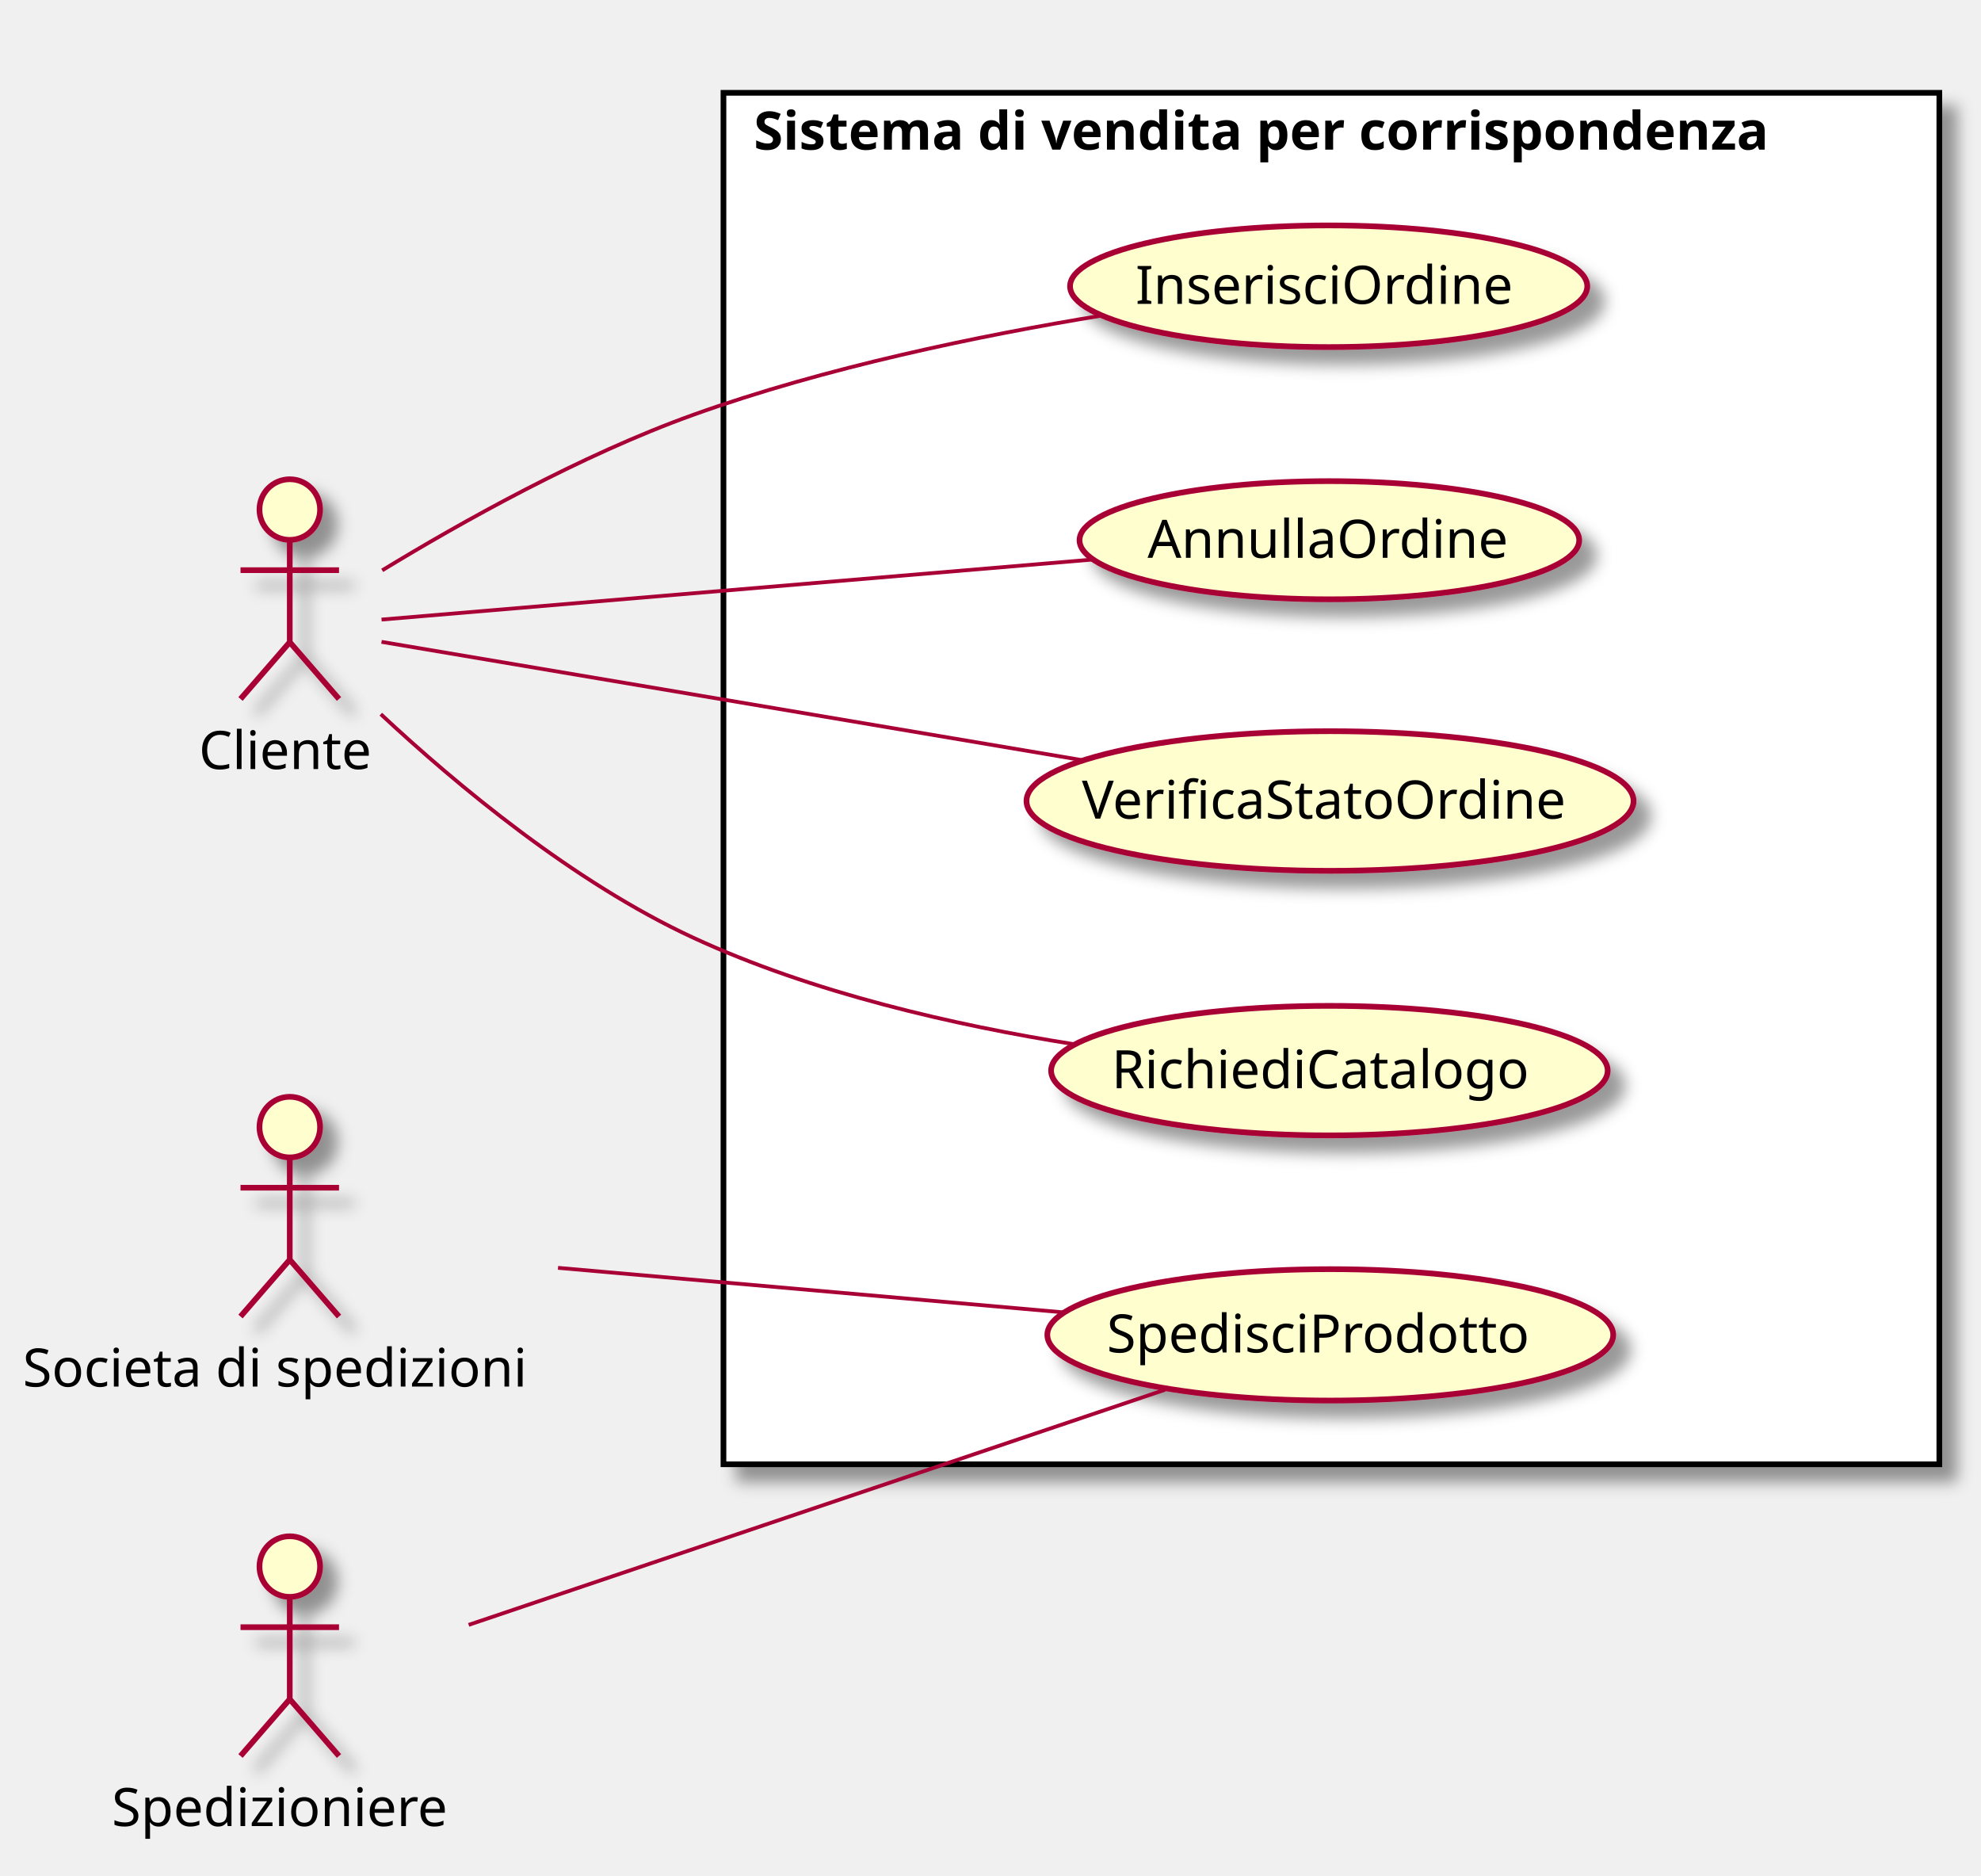
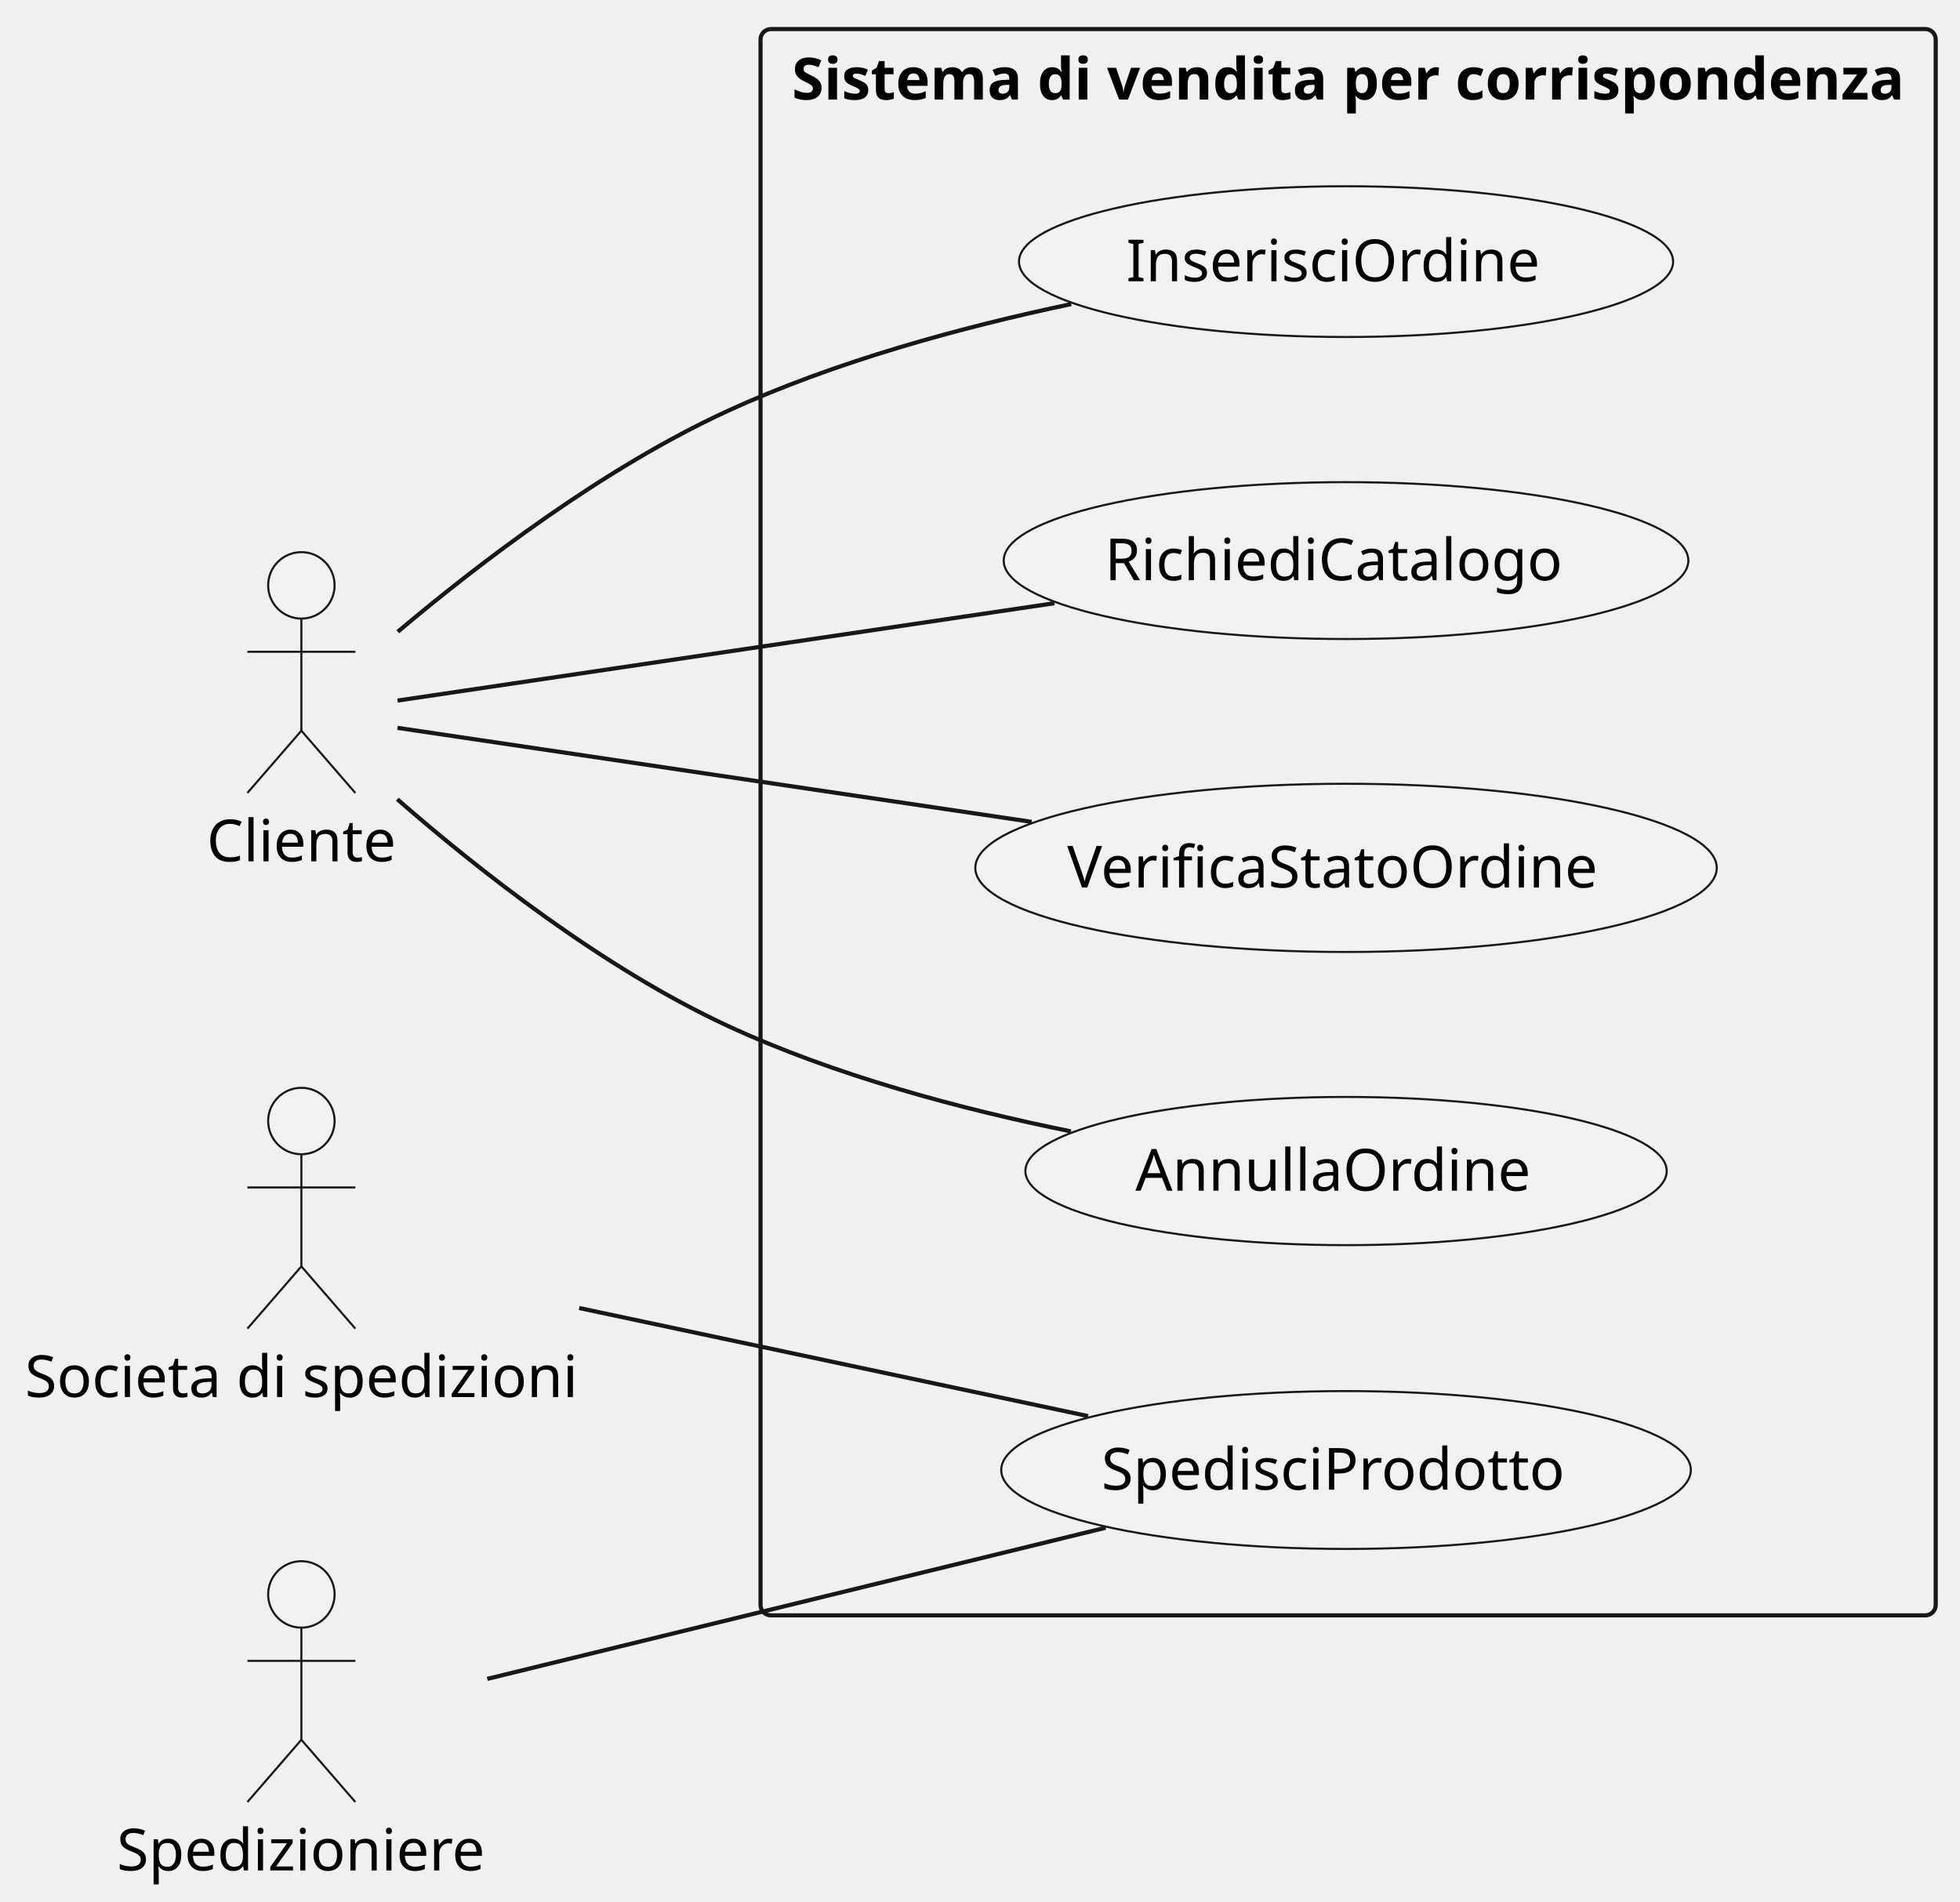
- <svg xmlns="http://www.w3.org/2000/svg" contentScriptType="application/ecmascript" contentStyleType="text/css" height="495px" preserveAspectRatio="none" style="width:523px;height:495px;" version="1.1" viewBox="0 0 523 495" width="523px" zoomAndPan="magnify">
-   <defs>
-     <filter height="300%" id="fns0ro0z3ele0" width="300%" x="-1" y="-1">
-       <feGaussianBlur result="blurOut" stdDeviation="2.0" />
-       <feColorMatrix in="blurOut" result="blurOut2" type="matrix" values="0 0 0 0 0 0 0 0 0 0 0 0 0 0 0 0 0 0 .4 0" />
-       <feOffset dx="4.0" dy="4.0" in="blurOut2" result="blurOut3" />
-       <feBlend in="SourceGraphic" in2="blurOut3" mode="normal" />
-     </filter>
-   </defs>
+ <svg xmlns="http://www.w3.org/2000/svg" contentStyleType="text/css" data-diagram-type="DESCRIPTION" height="458px" preserveAspectRatio="none" style="width:472px;height:458px;background:#FFFFFF;" version="1.1" viewBox="0 0 472 458" width="472px" zoomAndPan="magnify">
+   <defs />
  <g>
-     <rect fill="#FFFFFF" filter="url(#fns0ro0z3ele0)" height="362" style="stroke: #000000; stroke-width: 1.5;" width="321" x="191" y="24.5" />
-     <text fill="#000000" font-family="sans-serif" font-size="14" font-weight="bold" lengthAdjust="spacingAndGlyphs" textLength="305" x="199" y="39.495">Sistema di vendita per corrispondenza</text>
-     <ellipse cx="350.776" cy="75.555" fill="#FEFECE" filter="url(#fns0ro0z3ele0)" rx="68.276" ry="16.055" style="stroke: #A80036; stroke-width: 1.5;" />
-     <text fill="#000000" font-family="sans-serif" font-size="14" lengthAdjust="spacingAndGlyphs" textLength="102" x="299.776" y="80.204">InserisciOrdine</text>
-     <ellipse cx="350.96" cy="142.592" fill="#FEFECE" filter="url(#fns0ro0z3ele0)" rx="65.96" ry="15.592" style="stroke: #A80036; stroke-width: 1.5;" />
-     <text fill="#000000" font-family="sans-serif" font-size="14" lengthAdjust="spacingAndGlyphs" textLength="96" x="302.96" y="147.24">AnnullaOrdine</text>
-     <ellipse cx="351.137" cy="211.428" fill="#FEFECE" filter="url(#fns0ro0z3ele0)" rx="80.137" ry="18.427" style="stroke: #A80036; stroke-width: 1.5;" />
-     <text fill="#000000" font-family="sans-serif" font-size="14" lengthAdjust="spacingAndGlyphs" textLength="131" x="285.637" y="216.076">VerificaStatoOrdine</text>
-     <ellipse cx="350.971" cy="282.594" fill="#FEFECE" filter="url(#fns0ro0z3ele0)" rx="73.471" ry="17.094" style="stroke: #A80036; stroke-width: 1.5;" />
-     <text fill="#000000" font-family="sans-serif" font-size="14" lengthAdjust="spacingAndGlyphs" textLength="115" x="293.471" y="287.243">RichiediCatalogo</text>
-     <ellipse cx="351.2" cy="352.34" fill="#FEFECE" filter="url(#fns0ro0z3ele0)" rx="74.7" ry="17.34" style="stroke: #A80036; stroke-width: 1.5;" />
-     <text fill="#000000" font-family="sans-serif" font-size="14" lengthAdjust="spacingAndGlyphs" textLength="118" x="292.2" y="356.988">SpedisciProdotto</text>
-     <ellipse cx="76.5" cy="134.5" fill="#FEFECE" filter="url(#fns0ro0z3ele0)" rx="8" ry="8" style="stroke: #A80036; stroke-width: 1.5;" />
-     <path d="M76.5,142.5 L76.5,169.5 M63.5,150.5 L89.5,150.5 M76.5,169.5 L63.5,184.5 M76.5,169.5 L89.5,184.5 " fill="none" filter="url(#fns0ro0z3ele0)" style="stroke: #A80036; stroke-width: 1.5;" />
-     <text fill="#000000" font-family="sans-serif" font-size="14" lengthAdjust="spacingAndGlyphs" textLength="48" x="52.5" y="202.995">Cliente</text>
-     <ellipse cx="76.5" cy="297.5" fill="#FEFECE" filter="url(#fns0ro0z3ele0)" rx="8" ry="8" style="stroke: #A80036; stroke-width: 1.5;" />
-     <path d="M76.5,305.5 L76.5,332.5 M63.5,313.5 L89.5,313.5 M76.5,332.5 L63.5,347.5 M76.5,332.5 L89.5,347.5 " fill="none" filter="url(#fns0ro0z3ele0)" style="stroke: #A80036; stroke-width: 1.5;" />
-     <text fill="#000000" font-family="sans-serif" font-size="14" lengthAdjust="spacingAndGlyphs" textLength="141" x="6" y="365.995">Societa di spedizioni</text>
-     <ellipse cx="76.5" cy="413.5" fill="#FEFECE" filter="url(#fns0ro0z3ele0)" rx="8" ry="8" style="stroke: #A80036; stroke-width: 1.5;" />
-     <path d="M76.5,421.5 L76.5,448.5 M63.5,429.5 L89.5,429.5 M76.5,448.5 L63.5,463.5 M76.5,448.5 L89.5,463.5 " fill="none" filter="url(#fns0ro0z3ele0)" style="stroke: #A80036; stroke-width: 1.5;" />
-     <text fill="#000000" font-family="sans-serif" font-size="14" lengthAdjust="spacingAndGlyphs" textLength="94" x="29.5" y="481.995">Spedizioniere</text>
-     <path d="M100.9,150.55 C121.7,137.89 153.33,120.14 183,109.5 C217.81,97.01 258.44,88.61 290.91,83.29 " fill="none" id="Cliente-InserisciOrdine" style="stroke: #A80036; stroke-width: 1.0;" />
-     <path d="M100.73,163.54 C141.92,160.06 228.99,152.71 288.51,147.69 " fill="none" id="Cliente-AnnullaOrdine" style="stroke: #A80036; stroke-width: 1.0;" />
-     <path d="M100.73,169.42 C141.34,176.28 226.55,190.66 285.98,200.69 " fill="none" id="Cliente-VerificaStatoOrdine" style="stroke: #A80036; stroke-width: 1.0;" />
-     <path d="M100.54,188.51 C120.63,207.24 151.42,232.88 183,247.5 C214.45,262.06 252.04,270.63 283.58,275.63 " fill="none" id="Cliente-RichiediCatalogo" style="stroke: #A80036; stroke-width: 1.0;" />
-     <path d="M147.32,334.65 C188.32,338.26 239.95,342.81 280.83,346.41 " fill="none" id="SS-SpedisciProdotto" style="stroke: #A80036; stroke-width: 1.0;" />
-     <path d="M123.73,428.89 C175.2,411.51 257.71,383.66 307.59,366.82 " fill="none" id="SP-SpedisciProdotto" style="stroke: #A80036; stroke-width: 1.0;" />
+     <g class="cluster" data-entity="Sistema di vendita per corrispondenza" data-source-line="17" data-uid="ent0005" id="cluster_Sistema di vendita per corrispondenza">
+       <rect fill="none" height="382" rx="2.5" ry="2.5" style="stroke:#181818;stroke-width:1;" width="283" x="183.15" y="7" />
+       <text fill="#000000" font-family="sans-serif" font-size="14" font-weight="bold" lengthAdjust="spacing" textLength="267.931" x="190.685" y="23.966">Sistema di vendita per corrispondenza</text>
+     </g>
+     <g class="entity" data-entity="InserisciOrdine" data-source-line="18" data-uid="ent0006" id="entity_InserisciOrdine">
+       <ellipse cx="324.15" cy="63.002" fill="#F1F1F1" rx="78.76" ry="18.152" style="stroke:#181818;stroke-width:0.5;" />
+       <text fill="#000000" font-family="sans-serif" font-size="14" lengthAdjust="spacing" textLength="99.918" x="271.191" y="67.735">InserisciOrdine</text>
+     </g>
+     <g class="entity" data-entity="AnnullaOrdine" data-source-line="19" data-uid="ent0007" id="entity_AnnullaOrdine">
+       <ellipse cx="324.151" cy="282.004" fill="#F1F1F1" rx="77.221" ry="17.844" style="stroke:#181818;stroke-width:0.5;" />
+       <text fill="#000000" font-family="sans-serif" font-size="14" lengthAdjust="spacing" textLength="95.466" x="273.418" y="286.737">AnnullaOrdine</text>
+     </g>
+     <g class="entity" data-entity="VerificaStatoOrdine" data-source-line="20" data-uid="ent0008" id="entity_VerificaStatoOrdine">
+       <ellipse cx="324.147" cy="208.995" fill="#F1F1F1" rx="89.277" ry="20.255" style="stroke:#181818;stroke-width:0.5;" />
+       <text fill="#000000" font-family="sans-serif" font-size="14" lengthAdjust="spacing" textLength="128.296" x="256.999" y="213.728">VerificaStatoOrdine</text>
+     </g>
+     <g class="entity" data-entity="RichiediCatalogo" data-source-line="21" data-uid="ent0009" id="entity_RichiediCatalogo">
+       <ellipse cx="324.146" cy="134.997" fill="#F1F1F1" rx="82.436" ry="18.887" style="stroke:#181818;stroke-width:0.5;" />
+       <text fill="#000000" font-family="sans-serif" font-size="14" lengthAdjust="spacing" textLength="110.194" x="266.05" y="139.73">RichiediCatalogo</text>
+     </g>
+     <g class="entity" data-entity="SpedisciProdotto" data-source-line="23" data-uid="ent0010" id="entity_SpedisciProdotto">
+       <ellipse cx="324.147" cy="353.998" fill="#F1F1F1" rx="83.037" ry="19.008" style="stroke:#181818;stroke-width:0.5;" />
+       <text fill="#000000" font-family="sans-serif" font-size="14" lengthAdjust="spacing" textLength="111.832" x="265.231" y="358.73">SpedisciProdotto</text>
+     </g>
+     <g class="entity" data-entity="Cliente" data-source-line="13" data-uid="ent0002" id="entity_Cliente">
+       <ellipse cx="72.575" cy="140.96" fill="#F1F1F1" rx="8" ry="8" style="stroke:#181818;stroke-width:0.5;" />
+       <path d="M72.575,148.96 L72.575,175.96 M59.575,156.96 L85.575,156.96 M72.575,175.96 L59.575,190.96 M72.575,175.96 L85.575,190.96" fill="none" style="stroke:#181818;stroke-width:0.5;" />
+       <text fill="#000000" font-family="sans-serif" font-size="14" lengthAdjust="spacing" textLength="45.57" x="49.79" y="207.426">Cliente</text>
+     </g>
+     <g class="entity" data-entity="SS" data-source-line="14" data-uid="ent0003" id="entity_SS">
+       <ellipse cx="72.577" cy="269.96" fill="#F1F1F1" rx="8" ry="8" style="stroke:#181818;stroke-width:0.5;" />
+       <path d="M72.577,277.96 L72.577,304.96 M59.577,285.96 L85.577,285.96 M72.577,304.96 L59.577,319.96 M72.577,304.96 L85.577,319.96" fill="none" style="stroke:#181818;stroke-width:0.5;" />
+       <text fill="#000000" font-family="sans-serif" font-size="14" lengthAdjust="spacing" textLength="133.154" x="6" y="336.426">Societa di spedizioni</text>
+     </g>
+     <g class="entity" data-entity="SP" data-source-line="15" data-uid="ent0004" id="entity_SP">
+       <ellipse cx="72.577" cy="383.96" fill="#F1F1F1" rx="8" ry="8" style="stroke:#181818;stroke-width:0.5;" />
+       <path d="M72.577,391.96 L72.577,418.96 M59.577,399.96 L85.577,399.96 M72.577,418.96 L59.577,433.96 M72.577,418.96 L85.577,433.96" fill="none" style="stroke:#181818;stroke-width:0.5;" />
+       <text fill="#000000" font-family="sans-serif" font-size="14" lengthAdjust="spacing" textLength="88.914" x="28.12" y="450.426">Spedizioniere</text>
+     </g>
+     <g class="link" data-entity-1="Cliente" data-entity-2="InserisciOrdine" data-source-line="26" data-uid="lnk11" id="link_Cliente_InserisciOrdine">
+       <path d="M95.79,152.14 C115.37,135.63 145.36,112.69 175.15,99 C201.1,87.07 231.5,78.8 257.97,73.22" fill="none" id="Cliente-InserisciOrdine" style="stroke:#181818;stroke-width:1;" />
+     </g>
+     <g class="link" data-entity-1="Cliente" data-entity-2="AnnullaOrdine" data-source-line="27" data-uid="lnk12" id="link_Cliente_AnnullaOrdine">
+       <path d="M95.67,192.47 C115.18,209.48 145.12,233.07 175.15,247 C201.02,258.99 231.41,267.09 257.89,272.45" fill="none" id="Cliente-AnnullaOrdine" style="stroke:#181818;stroke-width:1;" />
+     </g>
+     <g class="link" data-entity-1="Cliente" data-entity-2="VerificaStatoOrdine" data-source-line="28" data-uid="lnk13" id="link_Cliente_VerificaStatoOrdine">
+       <path d="M95.73,175.28 C129.67,180.31 196.11,190.16 248.45,197.92" fill="none" id="Cliente-VerificaStatoOrdine" style="stroke:#181818;stroke-width:1;" />
+     </g>
+     <g class="link" data-entity-1="Cliente" data-entity-2="RichiediCatalogo" data-source-line="29" data-uid="lnk14" id="link_Cliente_RichiediCatalogo">
+       <path d="M95.73,168.71 C130.86,163.5 200.82,153.13 253.92,145.26" fill="none" id="Cliente-RichiediCatalogo" style="stroke:#181818;stroke-width:1;" />
+     </g>
+     <g class="link" data-entity-1="SS" data-entity-2="SpedisciProdotto" data-source-line="31" data-uid="lnk15" id="link_SS_SpedisciProdotto">
+       <path d="M139.48,314.99 C177.46,323.06 224.88,333.13 262.03,341.02" fill="none" id="SS-SpedisciProdotto" style="stroke:#181818;stroke-width:1;" />
+     </g>
+     <g class="link" data-entity-1="SP" data-entity-2="SpedisciProdotto" data-source-line="32" data-uid="lnk16" id="link_SP_SpedisciProdotto">
+       <path d="M117.34,404.3 C158.72,394.19 221.04,378.95 266.26,367.9" fill="none" id="SP-SpedisciProdotto" style="stroke:#181818;stroke-width:1;" />
+     </g>
  </g>
</svg>
